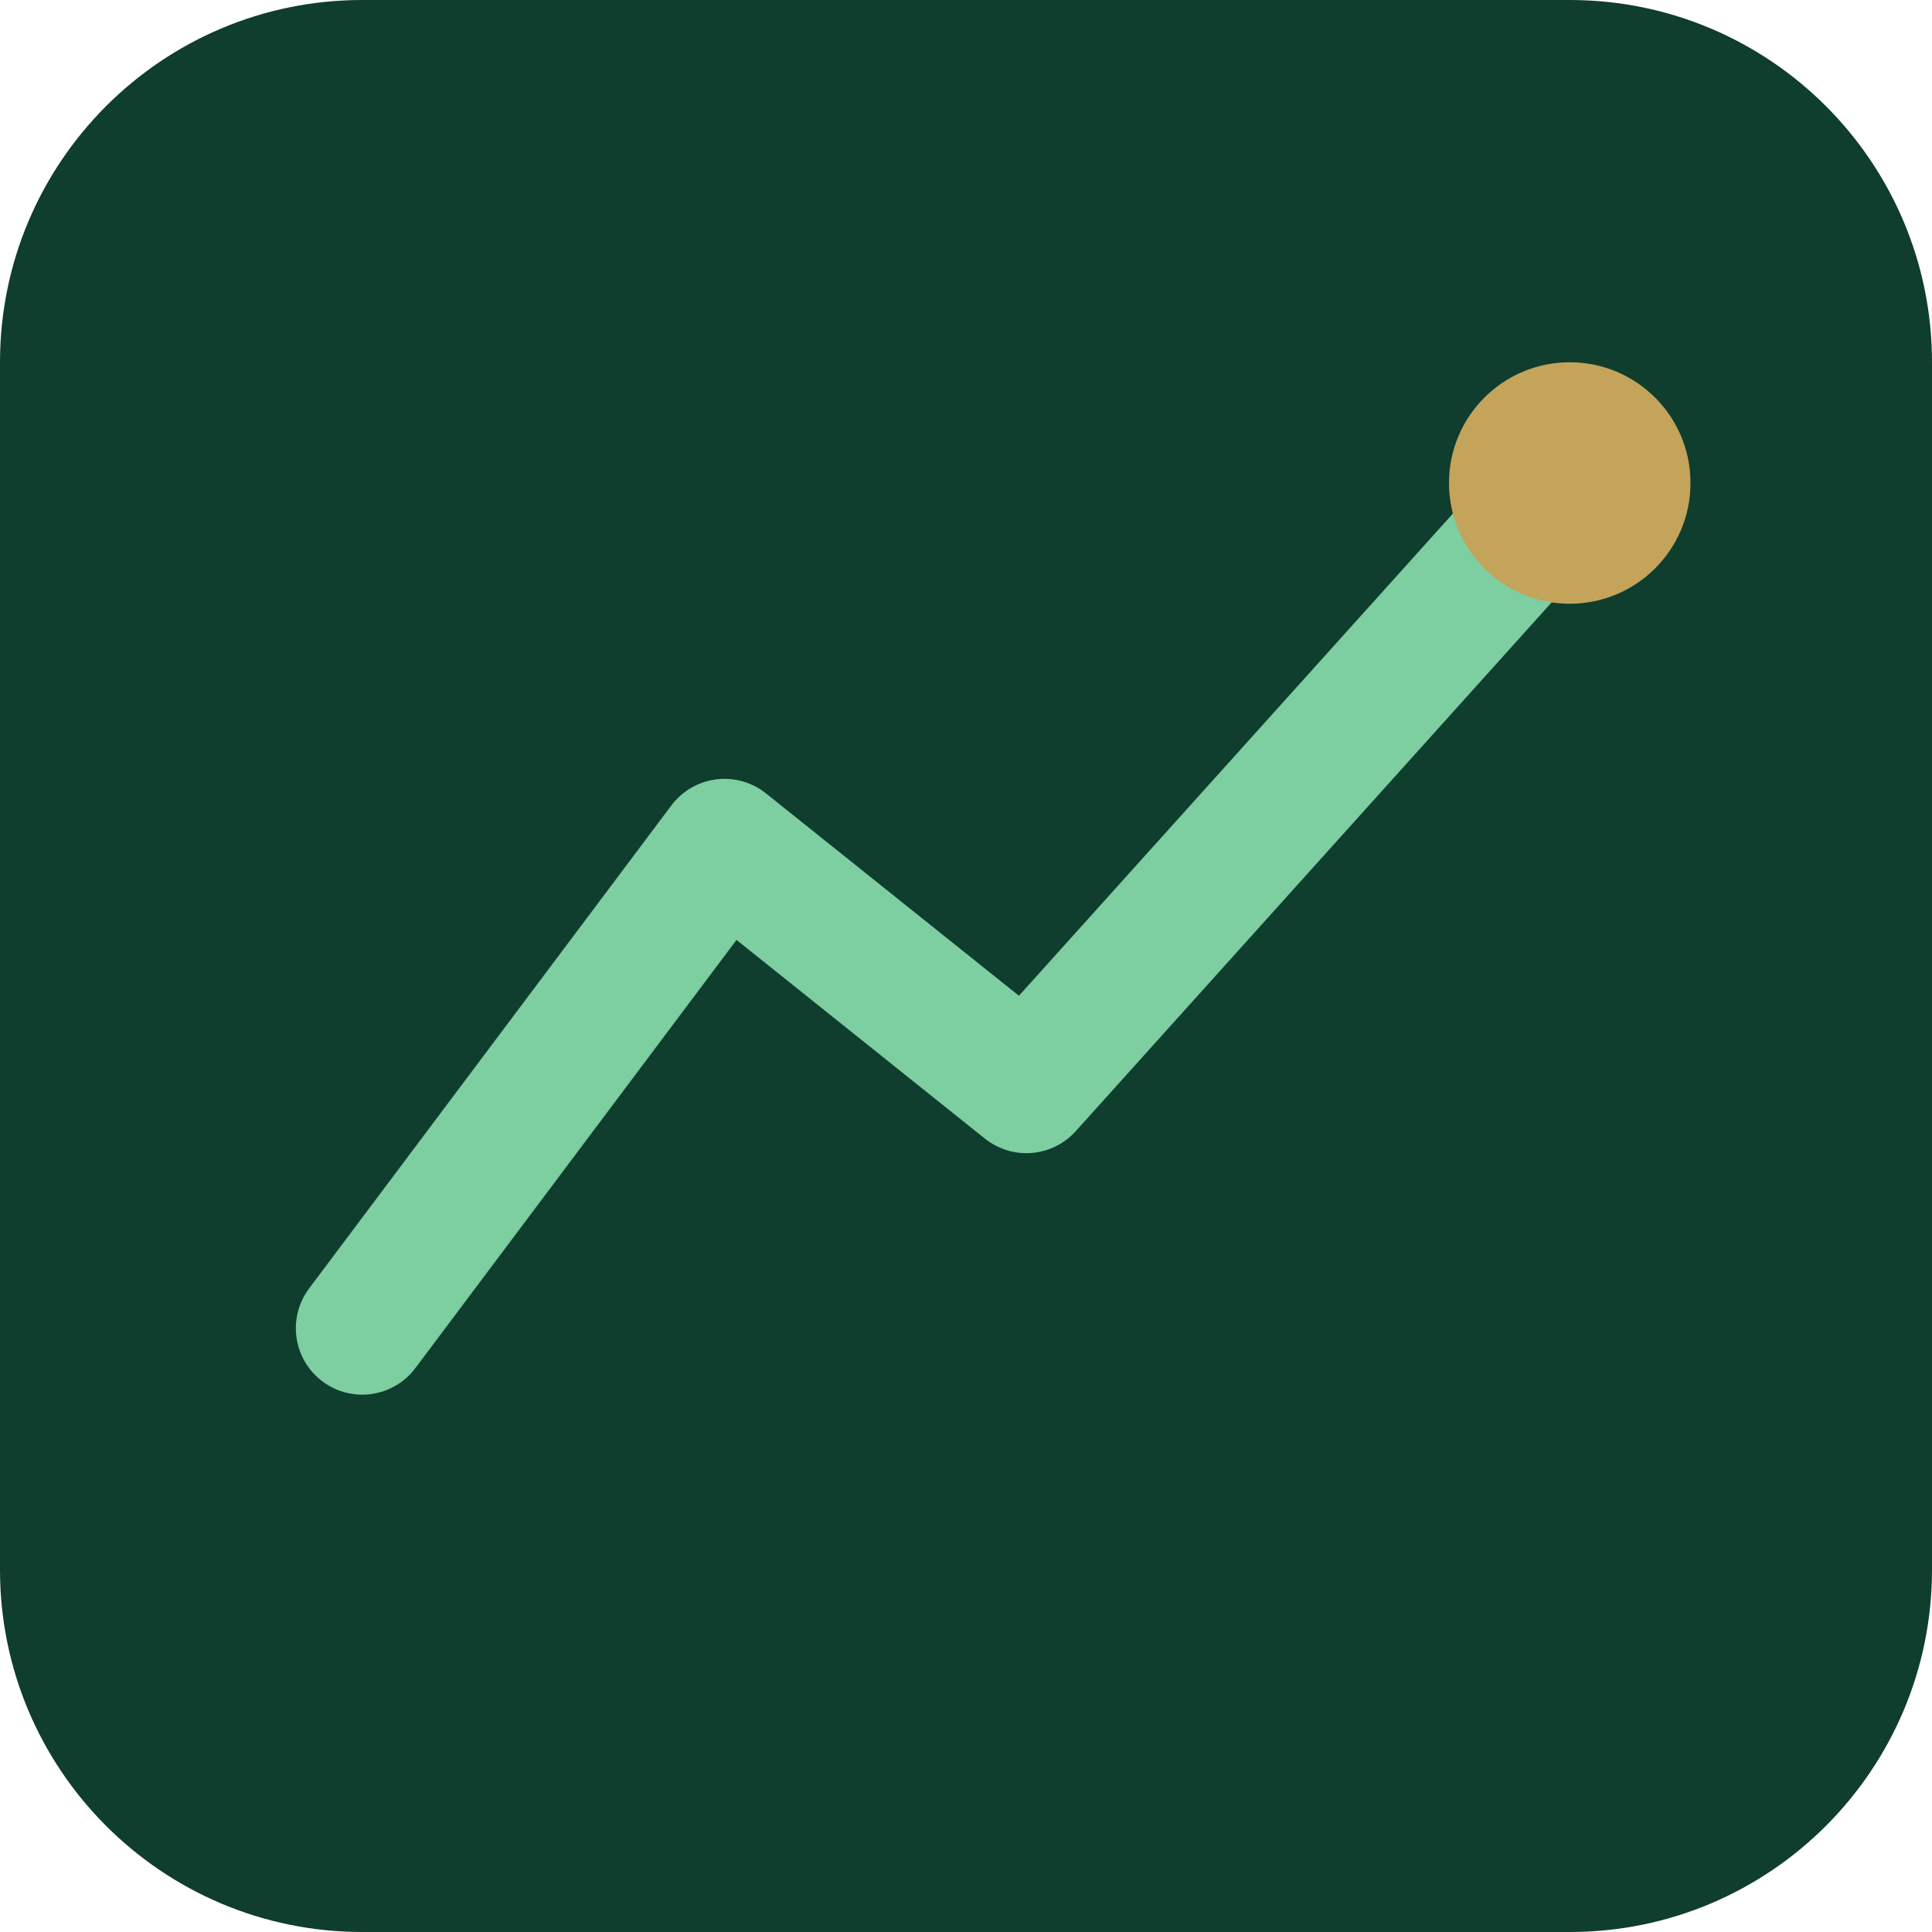
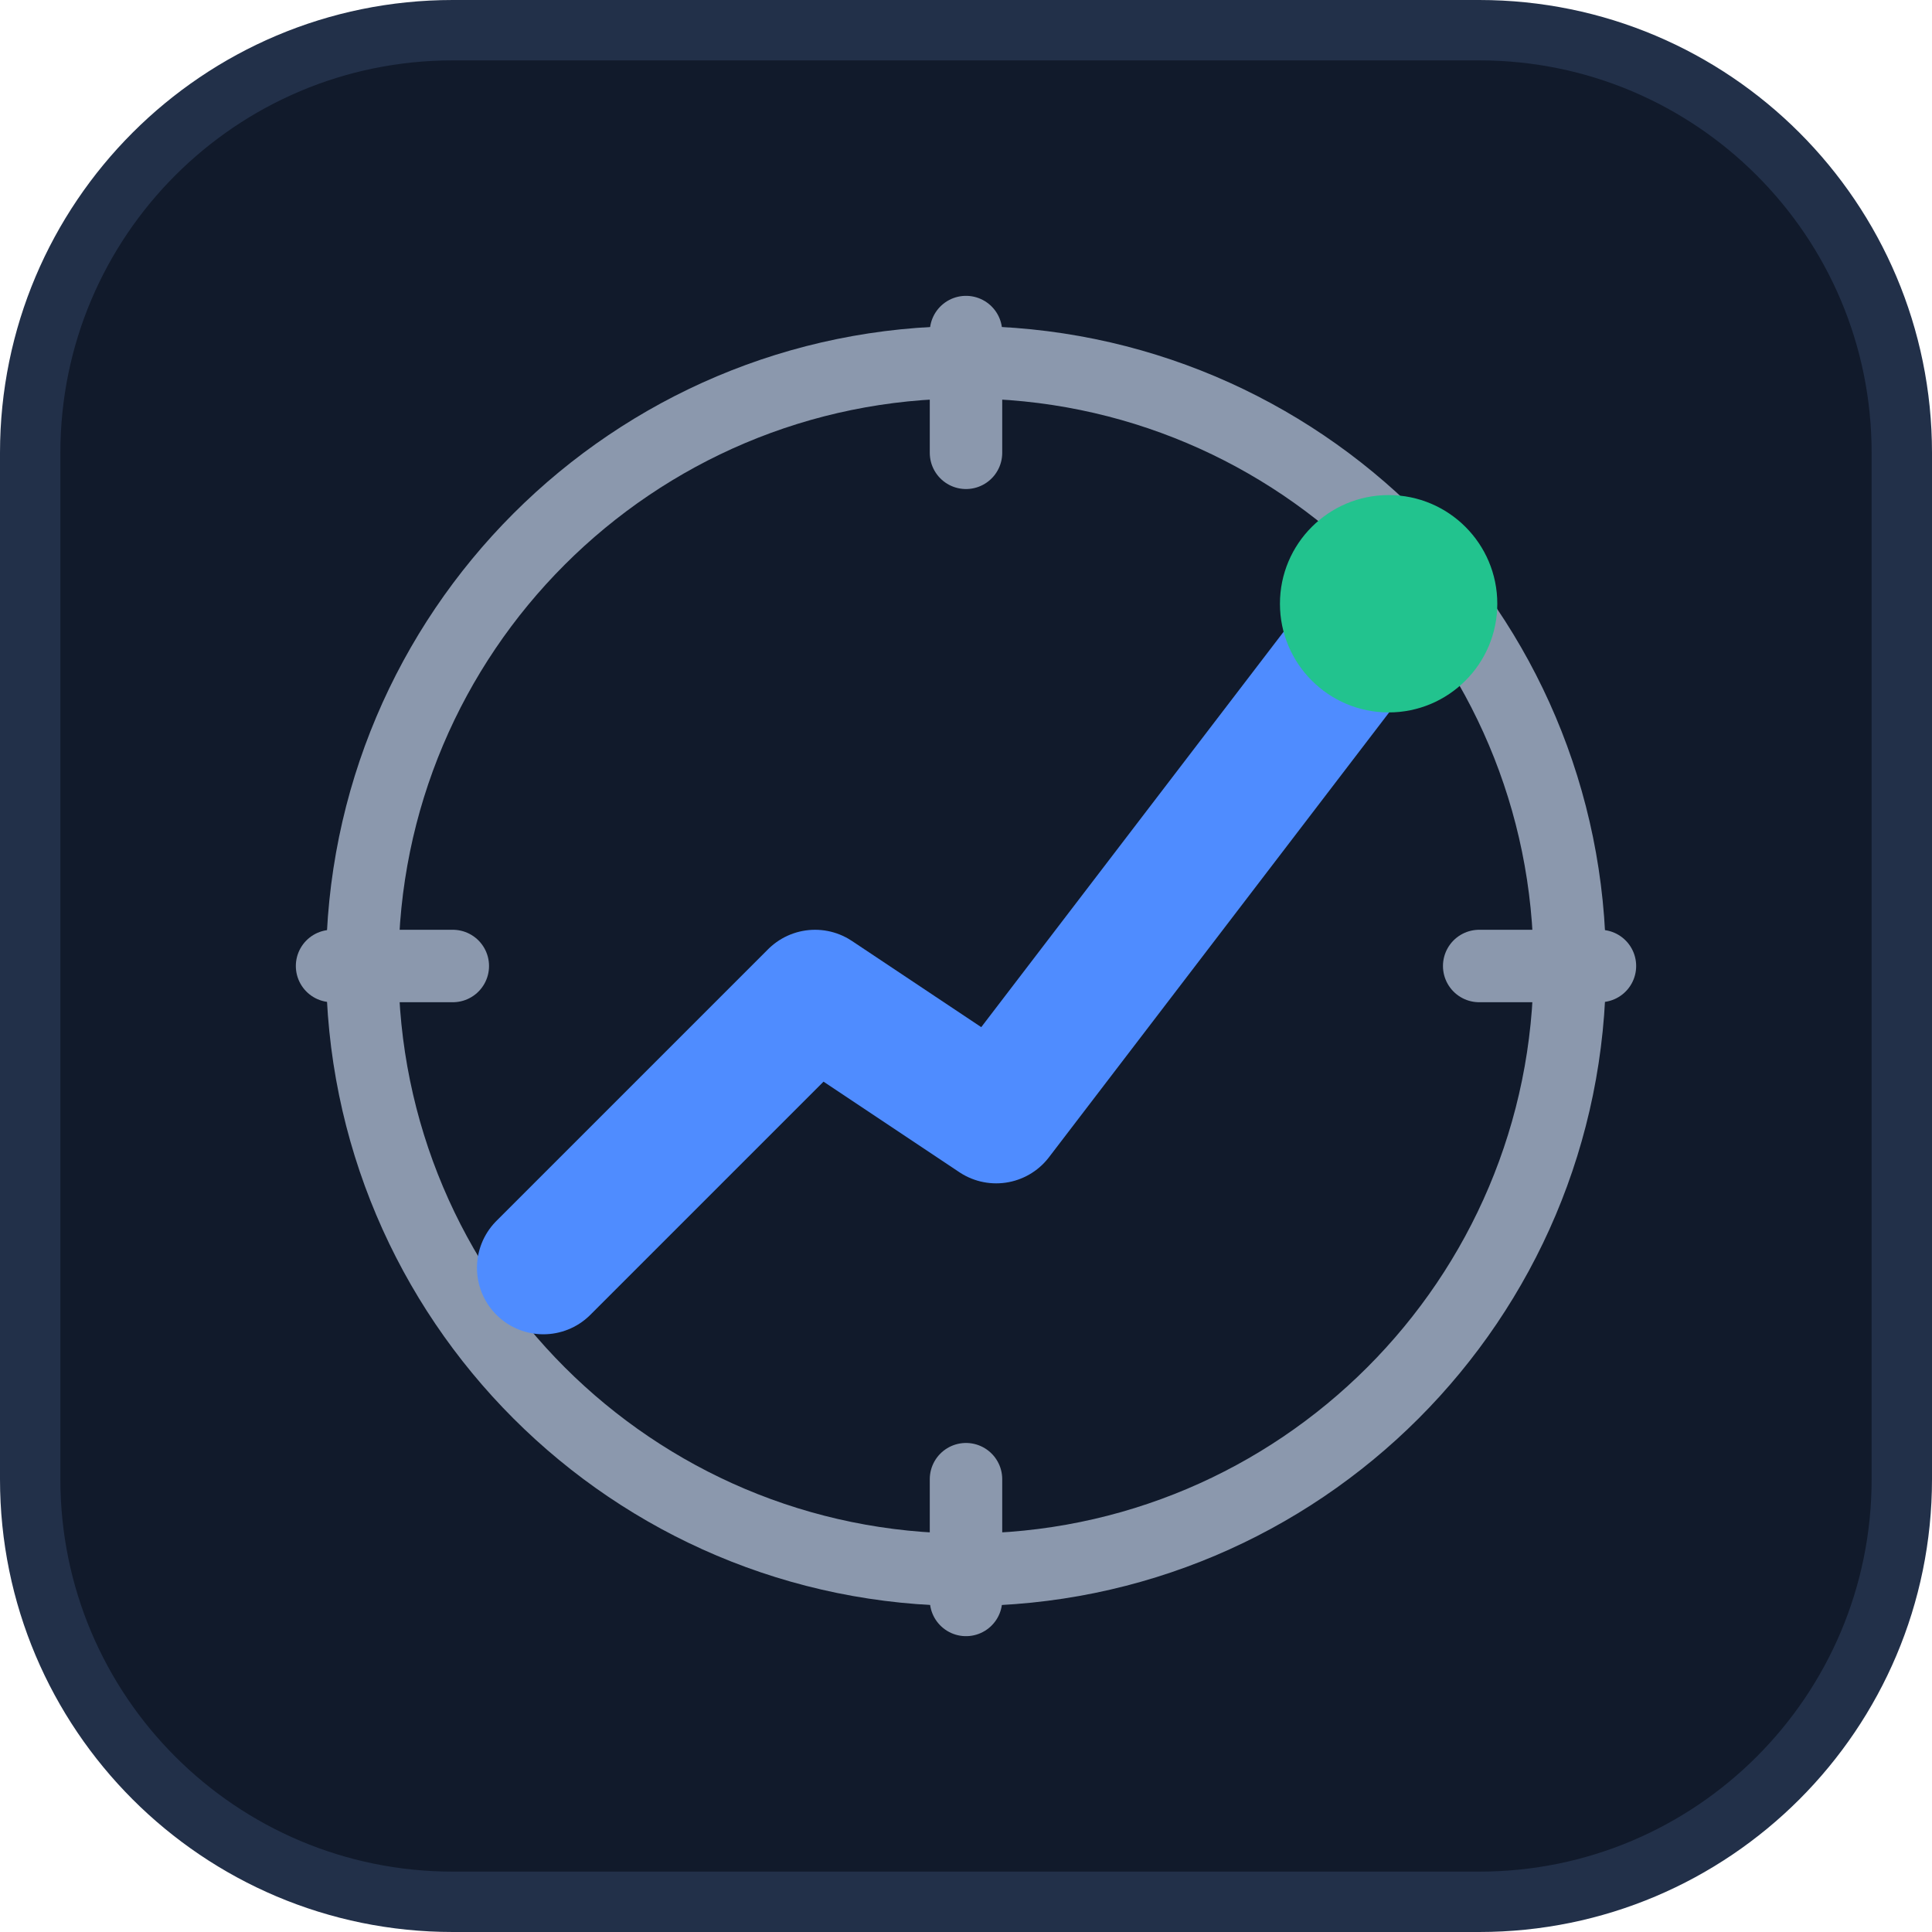
<svg xmlns="http://www.w3.org/2000/svg" viewBox="0 0 32 32" fill="none">
-   <rect width="32" height="32" rx="6" fill="#0f3d2e" />
-   <path d="M6 22 L12 14 L17 18 L26 8" stroke="#7dcea0" stroke-width="2.2" stroke-linecap="round" stroke-linejoin="round" fill="none" />
-   <circle cx="26" cy="8" r="2" fill="#c4a35a" />
+   <rect x="0.5" y="0.5" width="31" height="31" rx="7" fill="#111a2b" stroke="#223049" />
+   <circle cx="16" cy="16" r="10" stroke="#8b98ad" stroke-width="1.2" />
+   <path d="M16 5.5 V7.5 M16 24.5 V26.5 M5.5 16 H7.5 M24.5 16 H26.5" stroke="#8b98ad" stroke-width="1.2" stroke-linecap="round" />
+   <path d="M9 21 L13.5 16.5 L16.5 18.5 L23 10" stroke="#4f8cff" stroke-width="2.2" stroke-linecap="round" stroke-linejoin="round" />
+   <circle cx="23" cy="10" r="1.8" fill="#22c38e" />
</svg>
